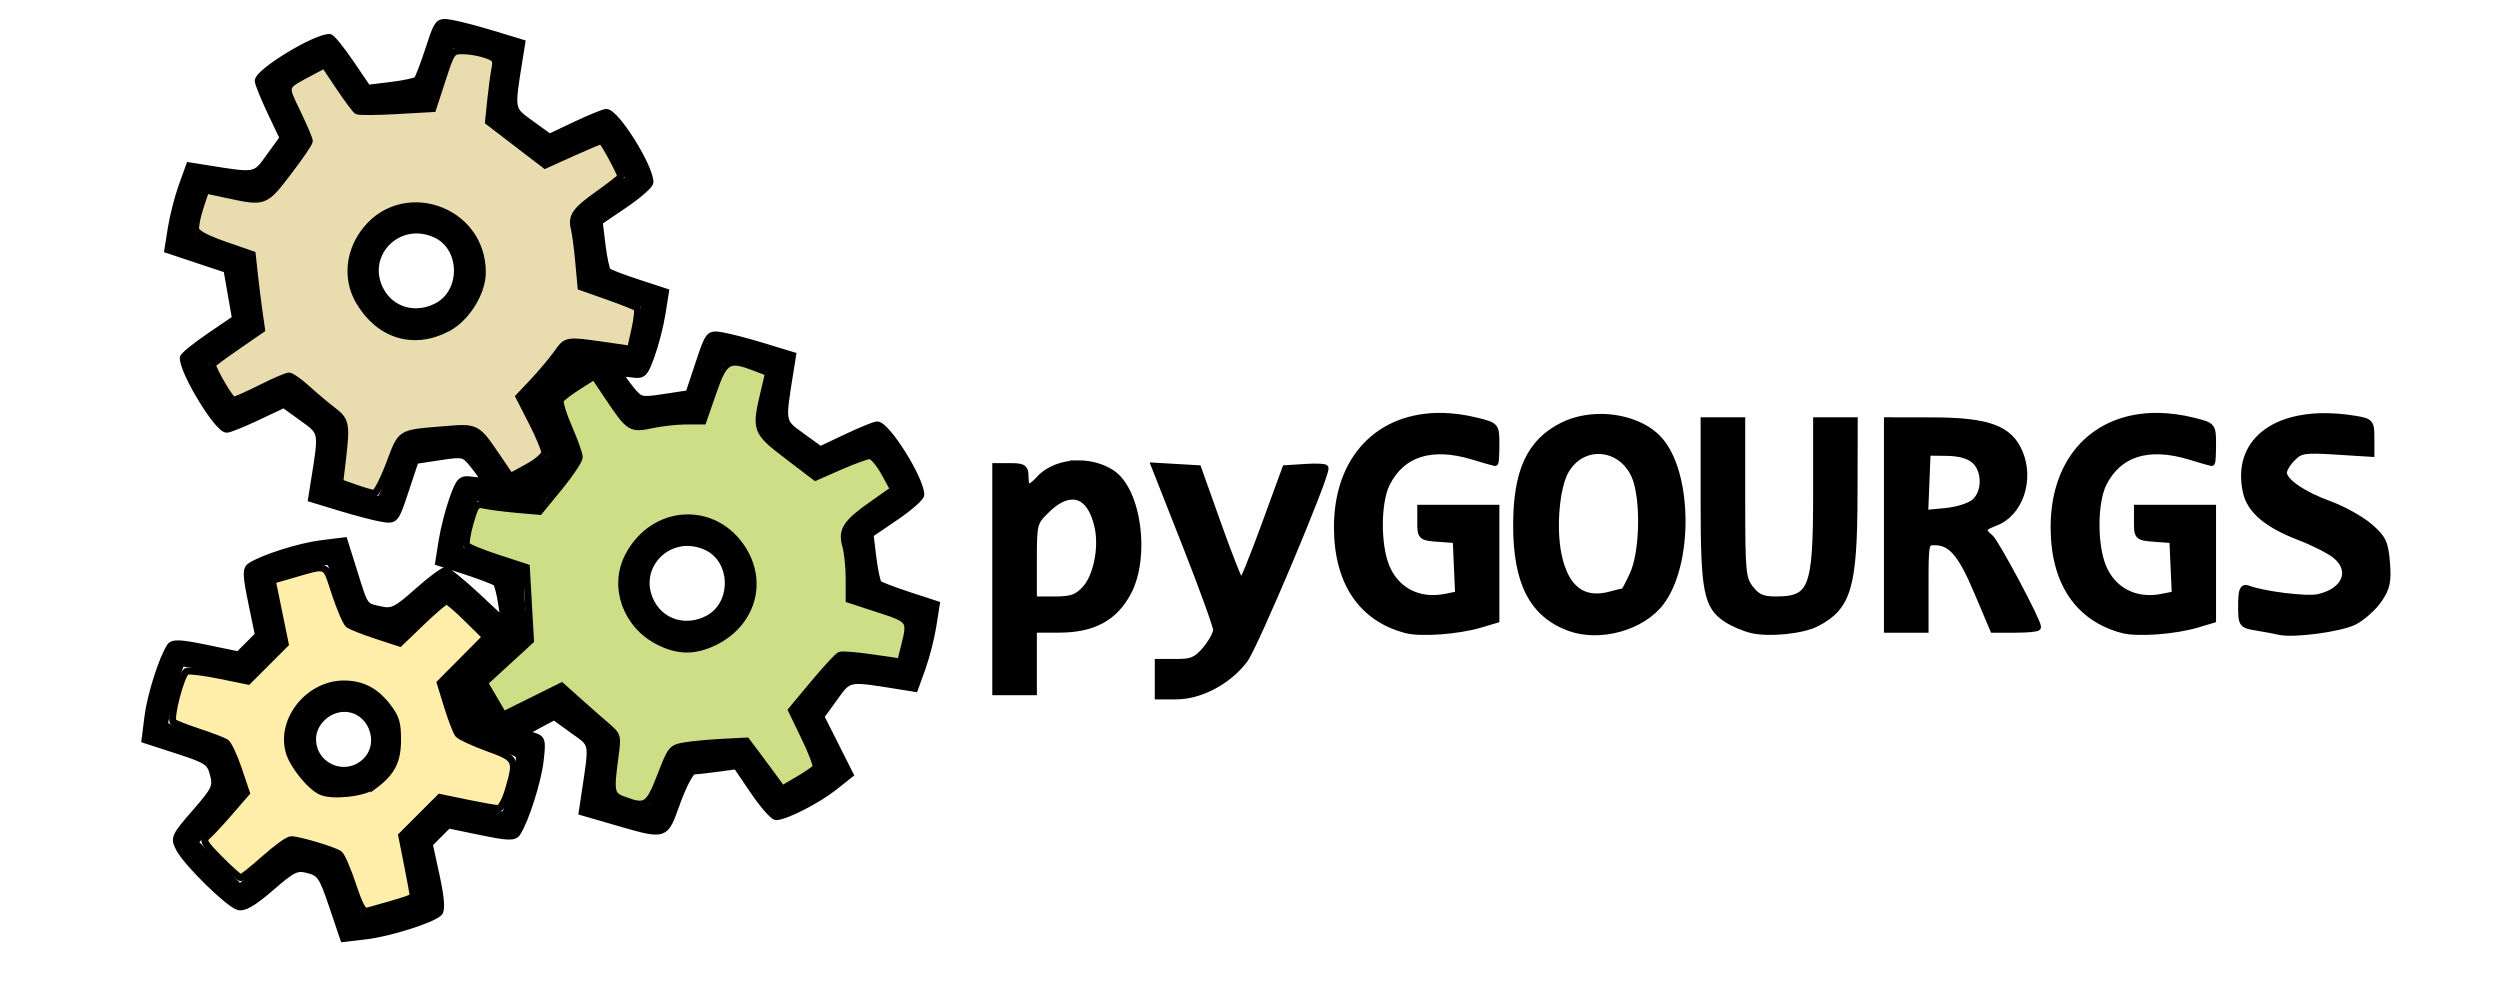
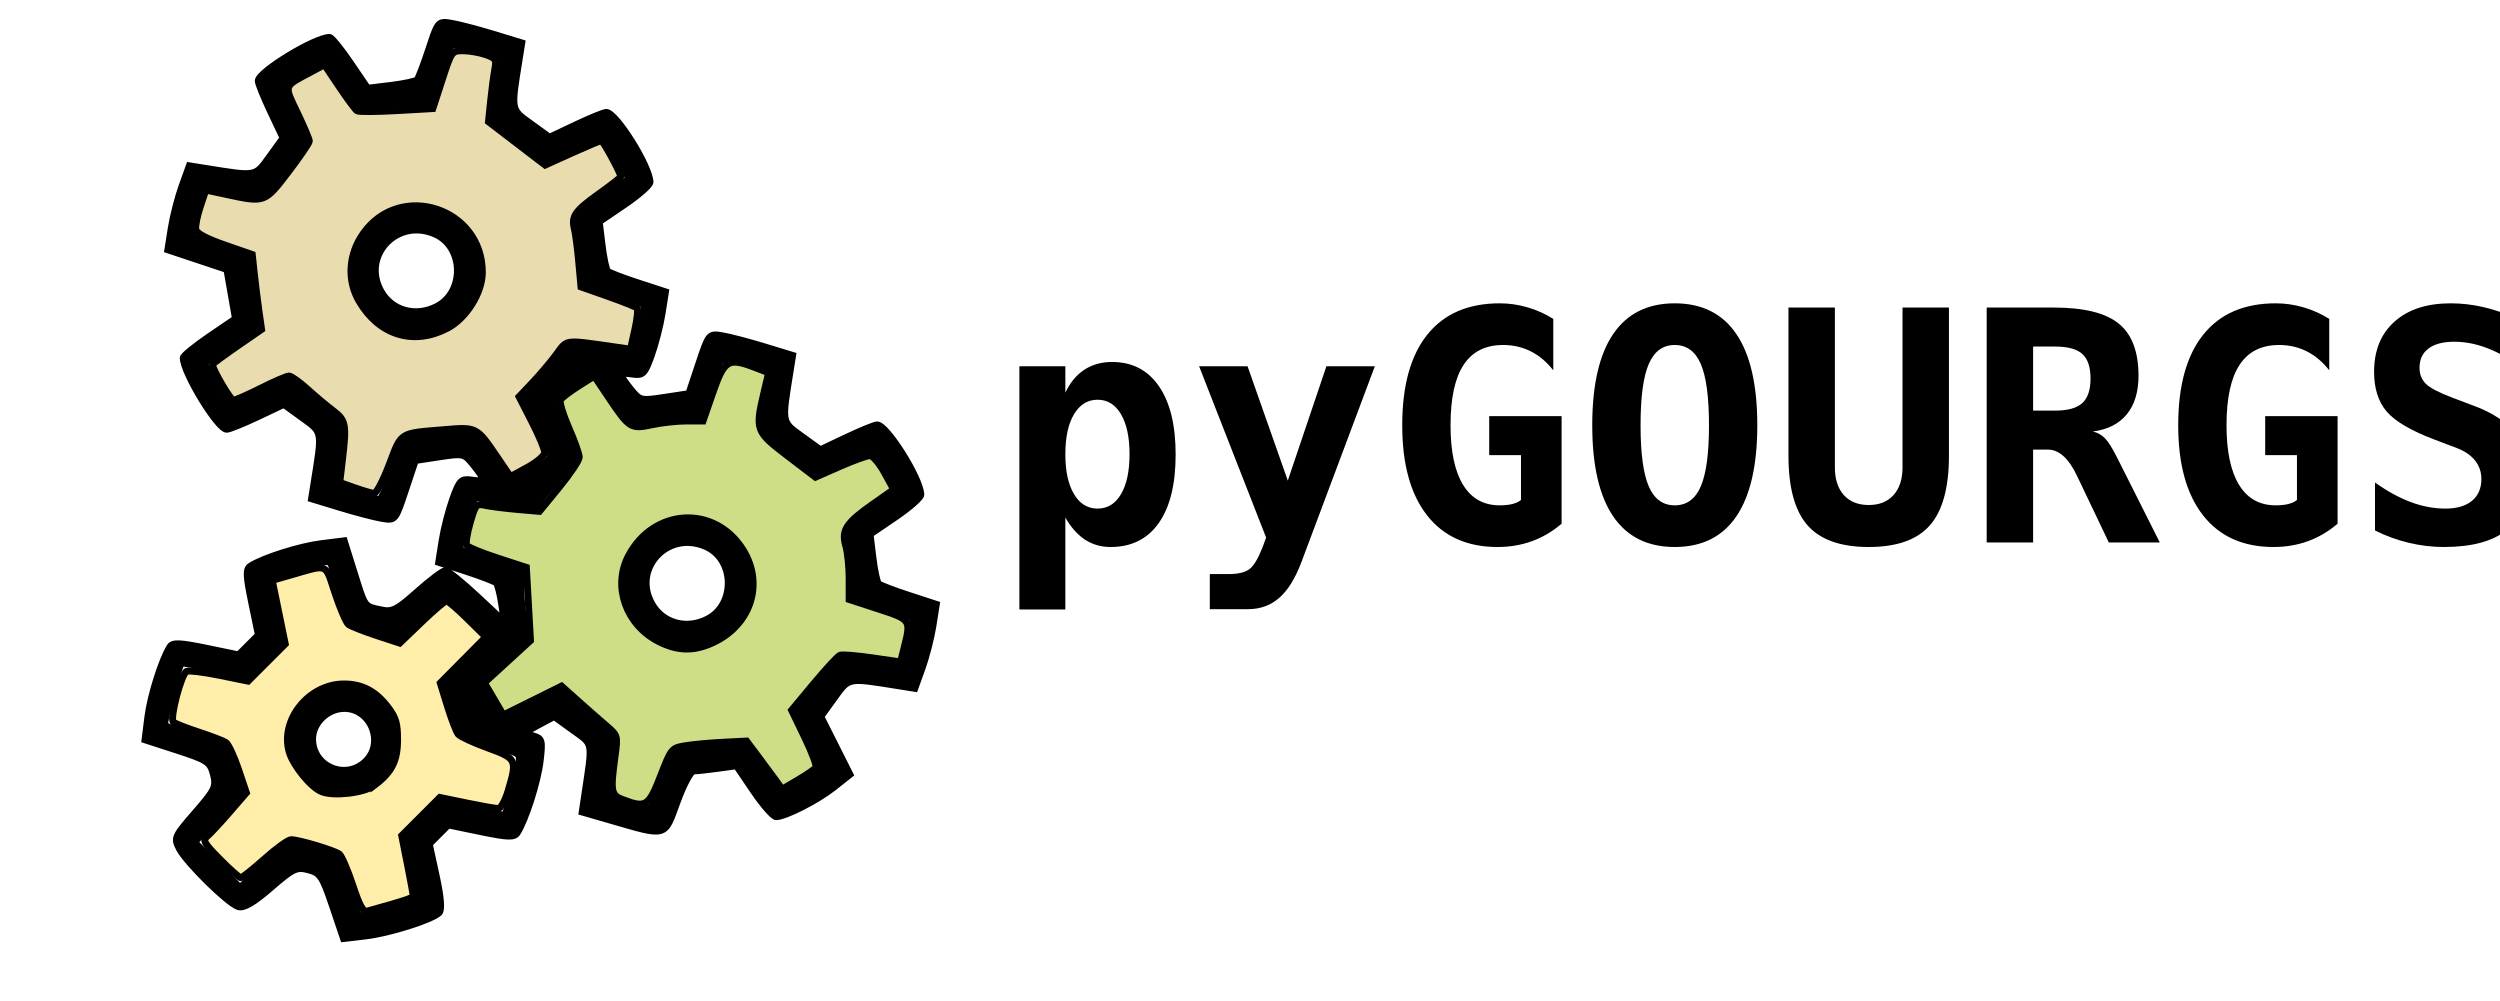
<svg xmlns="http://www.w3.org/2000/svg" version="1.1" id="svg3713" width="600" height="240" viewBox="0 0 600 240">
  <defs id="defs3717" />
-   <path id="path3723" style="fill:#000000;stroke:#000000;stroke-width:1.7;stroke-miterlimit:4;stroke-dasharray:none;stroke-opacity:1" d="m 106.455,5.416 c -1.446,0.106 -1.88,1.384 -3.51,6.373 -1.206,3.691 -2.474,7.009 -2.818,7.375 -0.344,0.366 -3.166,0.976 -6.27,1.354 l -5.645,0.686 -4.145,-6.102 C 81.789,11.746 79.546,9 79.084,9 75.595,9 61.998,17.293 62,19.42 c 4.34e-4,0.594 1.344,3.92 2.986,7.391 l 2.986,6.311 -3.236,4.475 c -3.531,4.882 -3.133,4.806 -15.256,2.865 l -4.02,-0.643 -1.76,4.891 c -0.967,2.69 -2.127,7.218 -2.576,10.061 l -0.816,5.166 7.08,2.361 7.08,2.359 1.037,5.922 L 56.541,76.5 50.271,80.771 C 46.823,83.121 44,85.427 44,85.898 44,89.401 52.287,103.002 54.42,103 c 0.594,-4.3e-4 3.92,-1.344 7.391,-2.986 l 6.311,-2.986 4.475,3.236 c 4.886,3.534 4.808,3.123 2.854,15.328 l -0.654,4.092 6.854,2.09 c 3.769,1.15 8.282,2.328 10.031,2.619 3.165,0.527 3.191,0.497 5.58,-6.682 l 2.4,-7.211 5.852,-0.891 c 5.713,-0.869 5.908,-0.822 8.166,2 2.968,3.709 2.915,4.131 -0.451,3.637 -2.53,-0.371 -2.928,0.022 -4.529,4.475 -0.965,2.685 -2.123,7.206 -2.572,10.049 l -0.816,5.17 6.596,2.154 c 3.628,1.185 6.877,2.435 7.219,2.779 0.342,0.344 0.92,2.607 1.285,5.025 l 0.662,4.396 -6.572,-6.146 C 110.883,139.767 107.452,137 106.873,137 c -0.579,0 -3.592,2.264 -6.695,5.029 -4.916,4.382 -6.03,4.944 -8.66,4.381 -4.186,-0.896 -3.867,-0.459 -6.525,-8.938 l -2.4,-7.652 -5.529,0.691 c -5.172,0.646 -13.849,3.398 -16.912,5.363 -1.126,0.722 -1.082,2.167 0.27,8.703 l 1.621,7.836 -2.393,2.393 -2.393,2.393 -7.811,-1.615 c -6.24,-1.29 -7.973,-1.361 -8.623,-0.35 -1.912,2.972 -4.67,11.71 -5.307,16.803 l -0.688,5.5 7.783,2.525 c 7.147,2.319 7.854,2.792 8.625,5.768 0.772,2.98 0.421,3.722 -4.359,9.219 -5.002,5.751 -5.147,6.079 -3.789,8.65 1.798,3.404 11.639,13.079 14.098,13.859 1.317,0.418 3.61,-0.916 7.779,-4.527 5.363,-4.646 6.201,-5.046 9.053,-4.307 2.844,0.737 3.395,1.56 5.793,8.656 l 2.648,7.84 5.346,-0.627 c 5.67,-0.666 15.913,-3.913 17.566,-5.566 0.651,-0.651 0.416,-3.63 -0.691,-8.734 l -1.682,-7.746 2.295,-2.293 2.293,-2.295 7.836,1.621 c 6.536,1.352 7.981,1.395 8.703,0.27 1.986,-3.095 4.904,-12.255 5.488,-17.223 0.587,-4.999 0.48,-5.373 -1.742,-6.01 -2.279,-0.652 -2.227,-0.754 1.385,-2.674 l 3.756,-1.998 4.529,3.277 c 4.99,3.611 4.786,2.437 2.764,15.961 l -0.551,3.684 6.873,1.988 c 13.526,3.91 12.746,4.125 15.857,-4.404 1.495,-4.098 3.284,-7.451 3.977,-7.451 0.692,0 3.295,-0.278 5.781,-0.619 l 4.521,-0.621 4.154,6.121 c 2.286,3.366 4.702,6.11 5.369,6.098 2.237,-0.041 9.879,-3.943 13.793,-7.043 l 3.877,-3.07 -3.498,-6.947 -3.5,-6.949 3.271,-4.52 c 3.57,-4.934 3.154,-4.853 15.289,-2.91 l 4.02,0.643 1.76,-4.891 c 0.967,-2.69 2.127,-7.218 2.576,-10.061 l 0.816,-5.17 -6.596,-2.154 c -3.628,-1.185 -6.894,-2.435 -7.26,-2.779 -0.366,-0.344 -0.976,-3.166 -1.354,-6.27 l -0.686,-5.645 6.102,-4.145 c 3.356,-2.279 6.092,-4.688 6.08,-5.355 C 220.91,114.924 212.806,101.998 210.5,102 c -0.55,4.2e-4 -3.84,1.344 -7.311,2.986 l -6.311,2.986 -4.475,-3.236 c -4.886,-3.534 -4.808,-3.123 -2.854,-15.328 l 0.654,-4.092 -6.854,-2.09 c -3.769,-1.15 -8.282,-2.328 -10.031,-2.619 -3.165,-0.527 -3.191,-0.497 -5.58,6.682 L 165.34,94.5 l -5.852,0.891 c -5.713,0.869 -5.908,0.822 -8.166,-2 -2.968,-3.709 -2.915,-4.131 0.451,-3.637 2.53,0.371 2.928,-0.022 4.529,-4.475 0.965,-2.685 2.123,-7.206 2.572,-10.049 l 0.816,-5.17 -6.596,-2.154 c -3.628,-1.185 -6.894,-2.435 -7.26,-2.779 -0.366,-0.344 -0.976,-3.166 -1.354,-6.27 l -0.686,-5.645 6.102,-4.145 c 3.356,-2.279 6.092,-4.688 6.08,-5.355 C 155.91,39.924 147.806,26.998 145.5,27 c -0.55,4.18e-4 -3.84,1.344 -7.311,2.986 l -6.311,2.986 -4.475,-3.236 c -4.886,-3.534 -4.808,-3.123 -2.854,-15.328 l 0.654,-4.092 -6.854,-2.09 c -3.769,-1.15 -8.283,-2.328 -10.033,-2.619 -0.788,-0.131 -1.381,-0.227 -1.863,-0.191 z m 3.232,5.25 c 0.274,-0.005 0.579,0.01 0.922,0.033 5.403,0.371 10.272,2.487 9.791,4.196 -0.245,0.872 -0.797,4.293 -1.449,7.579 -1.065,5.362 -1.009,6.08 0.541,7 0.95,0.564 3.931,2.755 6.625,4.867 l 4.896,3.84 6.719,-3.143 c 7.554,-3.535 7.307,-3.625 11.342,4.164 l 1.918,3.701 -6.451,4.604 c -5.966,4.257 -6.379,4.792 -5.496,7.113 0.525,1.38 0.955,4.919 0.955,7.863 v 5.354 l 6.75,2.205 c 3.712,1.213 7.132,2.554 7.6,2.98 0.468,0.427 0.101,3.354 -0.814,6.504 l -1.664,5.727 -4.186,-0.611 c -2.302,-0.336 -5.785,-0.887 -7.738,-1.225 -3.285,-0.568 -3.742,-0.327 -6.098,3.232 -1.401,2.117 -3.699,4.957 -5.105,6.311 l -2.557,2.461 3.467,6.885 c 3.9,7.745 3.969,7.542 -3.889,11.729 l -3.736,1.99 -4.264,-6.498 C 114.779,104.976 113.051,103.208 112,103.625 c -0.825,0.328 -4.512,0.831 -8.195,1.117 l -6.697,0.52 -2.688,7.369 c -1.478,4.053 -2.966,7.338 -3.305,7.301 -1.858,-0.204 -10.237,-2.72 -10.744,-3.227 -0.328,-0.328 -0.094,-3.47 0.518,-6.982 1.495,-8.583 1.603,-8.133 -2.639,-10.939 -2.062,-1.365 -4.857,-3.633 -6.211,-5.039 L 69.578,91.188 62.604,94.699 c -7.841,3.949 -7.564,4.042 -11.668,-3.881 l -1.906,-3.682 5.736,-4.068 c 3.154,-2.238 6.073,-4.181 6.486,-4.318 0.413,-0.138 0.301,-1.823 -0.25,-3.744 C 60.451,73.085 60,69.409 60,66.838 v -4.676 l -6.75,-2.205 c -3.712,-1.213 -6.619,-2.728 -7.078,-3.147 -0.459,-0.418 -0.565,-3.342 0.383,-6.719 1.327,-4.729 2.093,-6.034 3.334,-5.684 0.886,0.25 4.3,0.988 7.586,1.641 5.362,1.065 6.08,1.009 7,-0.541 0.564,-0.95 2.755,-3.931 4.867,-6.625 l 3.84,-4.896 -3.143,-6.719 c -2.986,-6.381 -2.788,-6.675 -1.076,-7.96 2.397,-1.8 9.164,-5.532 9.478,-5.128 0.137,0.176 2.126,3.119 4.42,6.539 3.888,5.797 4.345,6.153 6.721,5.25 C 90.984,25.436 94.539,25 97.482,25 h 5.352 l 2.441,-7.25 c 2.027,-6.016 2.491,-7.046 4.412,-7.084 z M 99.4,50.299 c -1.246,0.032 -2.505,0.24 -3.748,0.65 -6.948,2.293 -11.499,9.717 -10.201,16.637 0.828,4.415 5.838,10.146 9.9,11.322 4.247,1.23 4.603,1.233 8.816,0.062 4.509,-1.252 9.509,-6.737 10.381,-11.385 1.696,-9.043 -6.427,-17.511 -15.148,-17.287 z m 0.939,4.881 c 1.356,0.048 2.768,0.369 4.188,1.016 6.874,3.132 7.077,13.889 0.328,17.379 -5.075,2.624 -10.838,1.048 -13.461,-3.684 -4.033,-7.277 1.624,-14.97 8.945,-14.711 z m 74.516,30.889 c 0.274,-0.005 0.411,-0.393 0.753,-0.369 5.403,0.371 10.456,2.505 9.975,4.215 -0.245,0.872 -0.98,4.275 -1.633,7.561 -1.065,5.362 -1.009,6.08 0.541,7 0.95,0.564 3.931,2.755 6.625,4.867 l 4.896,3.84 6.719,-3.143 c 7.269,-3.37 7.28,-3.359 11.342,4.164 l 1.918,3.701 -6.451,4.604 c -5.966,4.257 -6.379,4.792 -5.496,7.113 0.525,1.38 0.955,4.919 0.955,7.863 v 5.354 l 6.75,2.205 c 3.712,1.213 6.655,2.921 7.122,3.347 0.468,0.427 0.578,2.987 -0.337,6.137 l -1.664,5.727 -4.186,-0.611 c -2.302,-0.336 -5.785,-0.887 -7.738,-1.225 -3.285,-0.568 -3.742,-0.327 -6.098,3.232 -1.401,2.117 -3.699,4.957 -5.105,6.311 l -2.557,2.461 3.467,6.885 c 3.9,7.745 3.969,7.542 -3.889,11.729 l -3.736,1.99 -4.264,-6.498 C 179.779,179.976 178.051,178.208 177,178.625 c -0.825,0.328 -4.512,0.831 -8.195,1.117 l -6.697,0.52 -2.688,7.369 c -1.478,4.053 -3.259,6.42 -3.598,6.383 -1.858,-0.204 -9.136,-2.206 -9.643,-2.713 -0.328,-0.328 -0.902,-3.066 -0.29,-6.579 1.495,-8.583 1.603,-8.133 -2.639,-10.939 -2.062,-1.365 -4.857,-3.633 -6.211,-5.039 l -2.461,-2.557 -6.764,3.406 c -3.72,1.873 -6.982,3.406 -7.248,3.406 -0.266,0 -1.705,-2.085 -3.199,-4.635 l -2.715,-4.635 4.926,-4.699 c 2.709,-2.584 5.488,-4.886 6.176,-5.115 0.943,-0.314 1.003,-1.277 0.248,-3.91 C 125.451,148.085 125,144.409 125,141.838 v -4.676 l -6.75,-2.205 c -3.712,-1.213 -7.125,-2.547 -7.584,-2.965 -1.33,-1.212 2.393,-13.183 3.918,-12.598 0.71,0.273 4.13,1.01 7.598,1.639 5.766,1.046 6.39,0.985 7.311,-0.695 0.554,-1.011 2.695,-3.506 4.758,-5.547 2.062,-2.04 3.75,-4.29 3.75,-5 -4.3e-4,-0.71 -1.312,-4.061 -2.914,-7.447 l -2.38,-6.122 1.63,-2.011 c 2.248,-2.053 8.661,-5.601 9.102,-5.035 0.139,0.178 2.13,3.122 4.424,6.543 3.888,5.797 4.345,6.153 6.721,5.25 C 155.984,100.436 159.539,100 162.482,100 h 5.352 l 2.441,-7.25 c 2.027,-6.016 2.66,-6.644 4.581,-6.682 z M 345.881,99.945 C 331.079,99.799 321,110.011 321,126.523 c 0,13.151 5.801,21.798 16.5,24.596 3.545,0.927 12.466,0.266 17.75,-1.314 l 3.75,-1.121 V 135.342 122 h -9 -9 v 3.443 c 0,3.335 0.133,3.452 4.25,3.75 l 4.25,0.307 0.293,6.617 0.293,6.615 -3.141,0.629 c -6.486,1.297 -12.01,-1.565 -14.361,-7.441 -2.14,-5.35 -2.054,-15.477 0.168,-19.9 3.679,-7.322 10.837,-9.566 20.84,-6.531 2.7,0.819 5.021,1.494 5.158,1.5 0.138,0.006 0.25,-1.959 0.25,-4.369 0,-4.35 -0.033,-4.389 -4.443,-5.5 -3.031,-0.763 -5.935,-1.147 -8.676,-1.174 z m 172,0 C 503.079,99.799 493,110.011 493,126.523 c 0,13.151 5.801,21.798 16.5,24.596 3.545,0.927 12.466,0.266 17.75,-1.314 l 3.75,-1.121 V 135.342 122 h -9 -9 v 3.443 c 0,3.335 0.133,3.452 4.25,3.75 l 4.25,0.307 0.293,6.617 0.293,6.615 -3.141,0.629 c -6.486,1.297 -12.01,-1.565 -14.361,-7.441 -2.14,-5.35 -2.054,-15.477 0.168,-19.9 3.679,-7.322 10.837,-9.566 20.84,-6.531 2.7,0.819 5.021,1.494 5.158,1.5 0.138,0.006 0.25,-1.959 0.25,-4.369 0,-4.35 -0.033,-4.389 -4.443,-5.5 -3.031,-0.763 -5.935,-1.147 -8.676,-1.174 z m 39.582,0.066 c -13.06,0.165 -20.674,7.16 -18.336,17.988 0.952,4.411 4.978,7.826 12.742,10.809 3.304,1.269 7.162,3.214 8.57,4.322 4.673,3.675 2.597,8.896 -4.102,10.318 -2.837,0.603 -13.203,-0.693 -16.9,-2.111 -1.121,-0.43 -1.438,0.454 -1.438,4.01 0,4.496 0.054,4.571 3.75,5.174 2.062,0.337 4.425,0.781 5.25,0.986 3.28,0.817 14.701,-0.699 18,-2.389 1.925,-0.986 4.553,-3.33 5.84,-5.207 1.94,-2.831 2.264,-4.341 1.9,-8.861 -0.384,-4.782 -0.888,-5.839 -4.109,-8.623 -2.019,-1.745 -6.307,-4.134 -9.527,-5.309 C 552.551,118.73 548,115.577 548,113.428 c 0,-0.785 0.96,-2.388 2.133,-3.561 1.935,-1.935 2.907,-2.085 10.5,-1.611 L 569,108.779 v -3.76 c 0,-3.566 -0.192,-3.789 -3.75,-4.377 -2.763,-0.457 -5.369,-0.661 -7.787,-0.631 z m -173.166,0.182 c -3.256,-0.02 -6.526,0.642 -9.326,2.057 -7.747,3.914 -10.955,10.882 -10.965,23.818 -0.01,13.739 3.873,21.278 12.631,24.52 7.266,2.689 17.358,-0.093 21.891,-6.035 7.006,-9.185 6.829,-30.861 -0.316,-38.908 -3.102,-3.493 -8.487,-5.418 -13.914,-5.451 z M 409,101 v 19.531 c 0,21.316 0.698,24.914 5.441,28.021 1.435,0.94 4.06,2.076 5.834,2.523 4.069,1.027 12.235,0.228 15.633,-1.529 7.586,-3.923 8.994,-8.712 9.049,-30.797 L 445,101 h -4.5 -4.5 v 17.352 C 436,141.427 435.011,144 426.139,144 c -3.123,0 -4.446,-0.574 -6.066,-2.635 C 418.142,138.911 418,137.436 418,119.865 V 101 h -4.5 z m 44,0 v 25 25 h 4.5 4.5 v -10.5 c 0,-10.26 0.052,-10.5 2.277,-10.5 4.036,0 6.425,2.771 10.324,11.98 L 478.42,151 h 5.291 c 2.909,0 5.289,-0.233 5.289,-0.518 0,-1.435 -10.038,-20.27 -11.41,-21.408 -2.227,-1.848 -2.006,-2.479 1.305,-3.729 5.734,-2.164 8.475,-10.131 5.74,-16.676 -2.407,-5.76 -7.488,-7.621 -20.885,-7.648 z m -69.186,7.104 c 3.917,0.083 7.784,2.785 9.146,7.691 1.709,6.152 1.24,17.167 -0.934,21.955 -1.061,2.337 -2.066,4.25 -2.234,4.25 -0.168,0 -1.652,0.365 -3.299,0.811 -6.61,1.789 -10.868,-1.475 -12.561,-9.627 -1.361,-6.555 -0.481,-16.448 1.807,-20.32 1.951,-3.303 5.028,-4.824 8.074,-4.76 z M 462.5,108.5 l 4.711,0.061 c 3.109,0.04 5.405,0.687 6.75,1.904 2.665,2.412 2.691,7.634 0.049,10.025 -1.132,1.024 -4.17,2.011 -7.047,2.287 l -5.057,0.486 0.297,-7.383 z m -203.736,2.836 c -3.607,0.022 -7.115,1.29 -9.297,3.701 C 247.08,117.675 246,117.508 246,114.5 c 0,-2.19 -0.433,-2.5 -3.5,-2.5 H 239 v 27 27 h 4.5 4.5 v -7.5 -7.5 l 6.25,-0.016 c 8.1,-0.021 13.204,-2.785 16.426,-8.893 4.523,-8.573 2.359,-24.403 -3.895,-28.5 -2.347,-1.538 -5.212,-2.273 -8.018,-2.256 z m 18.42,0.566 7.408,18.799 c 4.074,10.339 7.408,19.55 7.408,20.471 0,0.921 -1.166,3.06 -2.59,4.752 -2.17,2.579 -3.302,3.076 -7,3.076 H 278 v 4 4 h 4.289 c 5.789,0 12.472,-3.559 16.355,-8.709 C 301.089,155.049 318,114.946 318,112.391 c 0,-0.275 -2.126,-0.363 -4.727,-0.195 l -4.729,0.305 -5.021,13.746 c -2.762,7.561 -5.293,13.748 -5.623,13.75 -0.33,0.002 -2.805,-6.184 -5.5,-13.746 L 287.5,112.5 l -5.158,-0.299 z m -19.928,7.146 c 2.99,-0.081 5.318,2.572 6.348,7.721 0.997,4.987 -0.439,11.76 -3.104,14.635 -1.977,2.133 -3.304,2.596 -7.453,2.596 H 248 v -9.305 c 0,-9.211 0.032,-9.336 3.297,-12.5 2.133,-2.067 4.165,-3.098 5.959,-3.146 z m -92.855,6.25 c -1.246,0.032 -2.505,0.24 -3.748,0.65 -6.948,2.293 -11.499,9.717 -10.201,16.637 0.828,4.415 5.838,10.146 9.9,11.322 4.247,1.23 4.603,1.233 8.816,0.062 4.509,-1.252 9.509,-6.737 10.381,-11.385 1.696,-9.043 -6.427,-17.511 -15.148,-17.287 z m 0.939,4.881 c 1.356,0.048 2.768,0.369 4.188,1.016 6.874,3.132 7.077,13.889 0.328,17.379 -5.075,2.624 -10.836,1.048 -13.459,-3.684 -4.033,-7.277 1.622,-14.97 8.943,-14.711 z m -86.992,4.598 c 0.676,0.013 1.022,0.189 1.125,0.521 C 83.527,148.406 84.246,150 86.113,150 c 1.073,0 3.597,0.687 5.607,1.527 l 3.654,1.527 4.562,-4.334 c 7.763,-7.375 7.053,-7.305 13.02,-1.264 l 5.326,5.395 -5.596,5.865 -5.596,5.867 1.41,3.957 c 0.775,2.177 1.431,4.709 1.455,5.627 0.031,1.162 2.092,2.339 6.793,3.875 3.712,1.213 7.148,2.569 7.635,3.016 0.856,0.785 -0.315,6.996 -2.305,12.23 l -0.932,2.449 -7.654,-1.523 -7.656,-1.523 -4.051,4.051 -4.053,4.053 1.365,6.852 c 0.75,3.769 1.371,7.288 1.381,7.818 0.01,0.53 -2.455,1.741 -5.48,2.689 -3.025,0.948 -6.301,1.752 -7.281,1.785 -1.936,0.066 -2.098,-0.23 -4.715,-8.689 -1.643,-5.311 -2.028,-5.769 -5.445,-6.479 -2.023,-0.42 -4.567,-1.241 -5.652,-1.822 -1.681,-0.9 -2.889,-0.229 -8.146,4.529 l -6.172,5.586 -5.465,-5.463 -5.465,-5.465 5.619,-6.07 5.619,-6.068 -1.447,-3.467 C 55.653,184.625 55,182.186 55,181.113 c 0,-1.565 -1.493,-2.395 -7.537,-4.189 -4.146,-1.231 -7.726,-2.54 -7.955,-2.91 -0.373,-0.604 3.261,-14.03 4.02,-14.85 0.171,-0.185 3.729,0.424 7.906,1.354 l 7.594,1.689 4.064,-4.062 4.062,-4.064 -1.689,-7.594 c -0.929,-4.177 -1.52,-7.765 -1.312,-7.973 0.207,-0.207 3.655,-1.284 7.662,-2.395 3.362,-0.932 5.406,-1.364 6.533,-1.342 z M 82.803,165 c -6.483,0 -12.795,6.167 -12.795,12.5 0,4.149 3.399,9.328 7.262,11.064 9.852,4.428 20.417,-5.221 16.625,-15.184 C 92.19,168.902 87.026,165 82.803,165 Z m -0.162,5 c 6.472,0 9.77,8.387 5.045,12.826 C 82.847,187.372 75,183.99 75,177.359 75,173.495 78.629,170 82.641,170 Z" />
+   <path id="path3723" style="fill:#000000;stroke:#000000;stroke-width:1.7;stroke-miterlimit:4;stroke-dasharray:none;stroke-opacity:1" d="m 106.455,5.416 c -1.446,0.106 -1.88,1.384 -3.51,6.373 -1.206,3.691 -2.474,7.009 -2.818,7.375 -0.344,0.366 -3.166,0.976 -6.27,1.354 l -5.645,0.686 -4.145,-6.102 C 81.789,11.746 79.546,9 79.084,9 75.595,9 61.998,17.293 62,19.42 c 4.34e-4,0.594 1.344,3.92 2.986,7.391 l 2.986,6.311 -3.236,4.475 c -3.531,4.882 -3.133,4.806 -15.256,2.865 l -4.02,-0.643 -1.76,4.891 c -0.967,2.69 -2.127,7.218 -2.576,10.061 l -0.816,5.166 7.08,2.361 7.08,2.359 1.037,5.922 L 56.541,76.5 50.271,80.771 C 46.823,83.121 44,85.427 44,85.898 44,89.401 52.287,103.002 54.42,103 c 0.594,-4.3e-4 3.92,-1.344 7.391,-2.986 l 6.311,-2.986 4.475,3.236 c 4.886,3.534 4.808,3.123 2.854,15.328 l -0.654,4.092 6.854,2.09 c 3.769,1.15 8.282,2.328 10.031,2.619 3.165,0.527 3.191,0.497 5.58,-6.682 l 2.4,-7.211 5.852,-0.891 c 5.713,-0.869 5.908,-0.822 8.166,2 2.968,3.709 2.915,4.131 -0.451,3.637 -2.53,-0.371 -2.928,0.022 -4.529,4.475 -0.965,2.685 -2.123,7.206 -2.572,10.049 l -0.816,5.17 6.596,2.154 c 3.628,1.185 6.877,2.435 7.219,2.779 0.342,0.344 0.92,2.607 1.285,5.025 l 0.662,4.396 -6.572,-6.146 C 110.883,139.767 107.452,137 106.873,137 c -0.579,0 -3.592,2.264 -6.695,5.029 -4.916,4.382 -6.03,4.944 -8.66,4.381 -4.186,-0.896 -3.867,-0.459 -6.525,-8.938 l -2.4,-7.652 -5.529,0.691 c -5.172,0.646 -13.849,3.398 -16.912,5.363 -1.126,0.722 -1.082,2.167 0.27,8.703 l 1.621,7.836 -2.393,2.393 -2.393,2.393 -7.811,-1.615 c -6.24,-1.29 -7.973,-1.361 -8.623,-0.35 -1.912,2.972 -4.67,11.71 -5.307,16.803 l -0.688,5.5 7.783,2.525 c 7.147,2.319 7.854,2.792 8.625,5.768 0.772,2.98 0.421,3.722 -4.359,9.219 -5.002,5.751 -5.147,6.079 -3.789,8.65 1.798,3.404 11.639,13.079 14.098,13.859 1.317,0.418 3.61,-0.916 7.779,-4.527 5.363,-4.646 6.201,-5.046 9.053,-4.307 2.844,0.737 3.395,1.56 5.793,8.656 l 2.648,7.84 5.346,-0.627 c 5.67,-0.666 15.913,-3.913 17.566,-5.566 0.651,-0.651 0.416,-3.63 -0.691,-8.734 l -1.682,-7.746 2.295,-2.293 2.293,-2.295 7.836,1.621 c 6.536,1.352 7.981,1.395 8.703,0.27 1.986,-3.095 4.904,-12.255 5.488,-17.223 0.587,-4.999 0.48,-5.373 -1.742,-6.01 -2.279,-0.652 -2.227,-0.754 1.385,-2.674 l 3.756,-1.998 4.529,3.277 c 4.99,3.611 4.786,2.437 2.764,15.961 l -0.551,3.684 6.873,1.988 c 13.526,3.91 12.746,4.125 15.857,-4.404 1.495,-4.098 3.284,-7.451 3.977,-7.451 0.692,0 3.295,-0.278 5.781,-0.619 l 4.521,-0.621 4.154,6.121 c 2.286,3.366 4.702,6.11 5.369,6.098 2.237,-0.041 9.879,-3.943 13.793,-7.043 l 3.877,-3.07 -3.498,-6.947 -3.5,-6.949 3.271,-4.52 c 3.57,-4.934 3.154,-4.853 15.289,-2.91 l 4.02,0.643 1.76,-4.891 c 0.967,-2.69 2.127,-7.218 2.576,-10.061 l 0.816,-5.17 -6.596,-2.154 c -3.628,-1.185 -6.894,-2.435 -7.26,-2.779 -0.366,-0.344 -0.976,-3.166 -1.354,-6.27 l -0.686,-5.645 6.102,-4.145 c 3.356,-2.279 6.092,-4.688 6.08,-5.355 C 220.91,114.924 212.806,101.998 210.5,102 c -0.55,4.2e-4 -3.84,1.344 -7.311,2.986 l -6.311,2.986 -4.475,-3.236 c -4.886,-3.534 -4.808,-3.123 -2.854,-15.328 l 0.654,-4.092 -6.854,-2.09 c -3.769,-1.15 -8.282,-2.328 -10.031,-2.619 -3.165,-0.527 -3.191,-0.497 -5.58,6.682 L 165.34,94.5 l -5.852,0.891 c -5.713,0.869 -5.908,0.822 -8.166,-2 -2.968,-3.709 -2.915,-4.131 0.451,-3.637 2.53,0.371 2.928,-0.022 4.529,-4.475 0.965,-2.685 2.123,-7.206 2.572,-10.049 l 0.816,-5.17 -6.596,-2.154 c -3.628,-1.185 -6.894,-2.435 -7.26,-2.779 -0.366,-0.344 -0.976,-3.166 -1.354,-6.27 l -0.686,-5.645 6.102,-4.145 c 3.356,-2.279 6.092,-4.688 6.08,-5.355 C 155.91,39.924 147.806,26.998 145.5,27 c -0.55,4.18e-4 -3.84,1.344 -7.311,2.986 l -6.311,2.986 -4.475,-3.236 c -4.886,-3.534 -4.808,-3.123 -2.854,-15.328 l 0.654,-4.092 -6.854,-2.09 c -3.769,-1.15 -8.283,-2.328 -10.033,-2.619 -0.788,-0.131 -1.381,-0.227 -1.863,-0.191 z m 3.232,5.25 c 0.274,-0.005 0.579,0.01 0.922,0.033 5.403,0.371 10.272,2.487 9.791,4.196 -0.245,0.872 -0.797,4.293 -1.449,7.579 -1.065,5.362 -1.009,6.08 0.541,7 0.95,0.564 3.931,2.755 6.625,4.867 l 4.896,3.84 6.719,-3.143 c 7.554,-3.535 7.307,-3.625 11.342,4.164 l 1.918,3.701 -6.451,4.604 c -5.966,4.257 -6.379,4.792 -5.496,7.113 0.525,1.38 0.955,4.919 0.955,7.863 v 5.354 l 6.75,2.205 c 3.712,1.213 7.132,2.554 7.6,2.98 0.468,0.427 0.101,3.354 -0.814,6.504 l -1.664,5.727 -4.186,-0.611 c -2.302,-0.336 -5.785,-0.887 -7.738,-1.225 -3.285,-0.568 -3.742,-0.327 -6.098,3.232 -1.401,2.117 -3.699,4.957 -5.105,6.311 l -2.557,2.461 3.467,6.885 c 3.9,7.745 3.969,7.542 -3.889,11.729 l -3.736,1.99 -4.264,-6.498 C 114.779,104.976 113.051,103.208 112,103.625 c -0.825,0.328 -4.512,0.831 -8.195,1.117 l -6.697,0.52 -2.688,7.369 c -1.478,4.053 -2.966,7.338 -3.305,7.301 -1.858,-0.204 -10.237,-2.72 -10.744,-3.227 -0.328,-0.328 -0.094,-3.47 0.518,-6.982 1.495,-8.583 1.603,-8.133 -2.639,-10.939 -2.062,-1.365 -4.857,-3.633 -6.211,-5.039 L 69.578,91.188 62.604,94.699 c -7.841,3.949 -7.564,4.042 -11.668,-3.881 l -1.906,-3.682 5.736,-4.068 c 3.154,-2.238 6.073,-4.181 6.486,-4.318 0.413,-0.138 0.301,-1.823 -0.25,-3.744 C 60.451,73.085 60,69.409 60,66.838 v -4.676 l -6.75,-2.205 c -3.712,-1.213 -6.619,-2.728 -7.078,-3.147 -0.459,-0.418 -0.565,-3.342 0.383,-6.719 1.327,-4.729 2.093,-6.034 3.334,-5.684 0.886,0.25 4.3,0.988 7.586,1.641 5.362,1.065 6.08,1.009 7,-0.541 0.564,-0.95 2.755,-3.931 4.867,-6.625 l 3.84,-4.896 -3.143,-6.719 c -2.986,-6.381 -2.788,-6.675 -1.076,-7.96 2.397,-1.8 9.164,-5.532 9.478,-5.128 0.137,0.176 2.126,3.119 4.42,6.539 3.888,5.797 4.345,6.153 6.721,5.25 C 90.984,25.436 94.539,25 97.482,25 h 5.352 l 2.441,-7.25 c 2.027,-6.016 2.491,-7.046 4.412,-7.084 z M 99.4,50.299 c -1.246,0.032 -2.505,0.24 -3.748,0.65 -6.948,2.293 -11.499,9.717 -10.201,16.637 0.828,4.415 5.838,10.146 9.9,11.322 4.247,1.23 4.603,1.233 8.816,0.062 4.509,-1.252 9.509,-6.737 10.381,-11.385 1.696,-9.043 -6.427,-17.511 -15.148,-17.287 z m 0.939,4.881 c 1.356,0.048 2.768,0.369 4.188,1.016 6.874,3.132 7.077,13.889 0.328,17.379 -5.075,2.624 -10.838,1.048 -13.461,-3.684 -4.033,-7.277 1.624,-14.97 8.945,-14.711 z m 74.516,30.889 c 0.274,-0.005 0.411,-0.393 0.753,-0.369 5.403,0.371 10.456,2.505 9.975,4.215 -0.245,0.872 -0.98,4.275 -1.633,7.561 -1.065,5.362 -1.009,6.08 0.541,7 0.95,0.564 3.931,2.755 6.625,4.867 l 4.896,3.84 6.719,-3.143 c 7.269,-3.37 7.28,-3.359 11.342,4.164 l 1.918,3.701 -6.451,4.604 c -5.966,4.257 -6.379,4.792 -5.496,7.113 0.525,1.38 0.955,4.919 0.955,7.863 v 5.354 l 6.75,2.205 c 3.712,1.213 6.655,2.921 7.122,3.347 0.468,0.427 0.578,2.987 -0.337,6.137 l -1.664,5.727 -4.186,-0.611 c -2.302,-0.336 -5.785,-0.887 -7.738,-1.225 -3.285,-0.568 -3.742,-0.327 -6.098,3.232 -1.401,2.117 -3.699,4.957 -5.105,6.311 l -2.557,2.461 3.467,6.885 c 3.9,7.745 3.969,7.542 -3.889,11.729 l -3.736,1.99 -4.264,-6.498 C 179.779,179.976 178.051,178.208 177,178.625 c -0.825,0.328 -4.512,0.831 -8.195,1.117 l -6.697,0.52 -2.688,7.369 c -1.478,4.053 -3.259,6.42 -3.598,6.383 -1.858,-0.204 -9.136,-2.206 -9.643,-2.713 -0.328,-0.328 -0.902,-3.066 -0.29,-6.579 1.495,-8.583 1.603,-8.133 -2.639,-10.939 -2.062,-1.365 -4.857,-3.633 -6.211,-5.039 l -2.461,-2.557 -6.764,3.406 c -3.72,1.873 -6.982,3.406 -7.248,3.406 -0.266,0 -1.705,-2.085 -3.199,-4.635 l -2.715,-4.635 4.926,-4.699 c 2.709,-2.584 5.488,-4.886 6.176,-5.115 0.943,-0.314 1.003,-1.277 0.248,-3.91 C 125.451,148.085 125,144.409 125,141.838 v -4.676 l -6.75,-2.205 c -3.712,-1.213 -7.125,-2.547 -7.584,-2.965 -1.33,-1.212 2.393,-13.183 3.918,-12.598 0.71,0.273 4.13,1.01 7.598,1.639 5.766,1.046 6.39,0.985 7.311,-0.695 0.554,-1.011 2.695,-3.506 4.758,-5.547 2.062,-2.04 3.75,-4.29 3.75,-5 -4.3e-4,-0.71 -1.312,-4.061 -2.914,-7.447 l -2.38,-6.122 1.63,-2.011 c 2.248,-2.053 8.661,-5.601 9.102,-5.035 0.139,0.178 2.13,3.122 4.424,6.543 3.888,5.797 4.345,6.153 6.721,5.25 C 155.984,100.436 159.539,100 162.482,100 h 5.352 l 2.441,-7.25 c 2.027,-6.016 2.66,-6.644 4.581,-6.682 z m -10.456,39.231 c -1.246,0.032 -2.505,0.24 -3.748,0.65 -6.948,2.293 -11.499,9.717 -10.201,16.637 0.828,4.415 5.838,10.146 9.9,11.322 4.247,1.23 4.603,1.233 8.816,0.062 4.509,-1.252 9.509,-6.737 10.381,-11.385 1.696,-9.043 -6.427,-17.511 -15.148,-17.287 z m 0.939,4.881 c 1.356,0.048 2.768,0.369 4.188,1.016 6.874,3.132 7.077,13.889 0.328,17.379 -5.075,2.624 -10.836,1.048 -13.459,-3.684 -4.033,-7.277 1.622,-14.97 8.943,-14.711 z m -86.992,4.598 c 0.676,0.013 1.022,0.189 1.125,0.521 C 83.527,148.406 84.246,150 86.113,150 c 1.073,0 3.597,0.687 5.607,1.527 l 3.654,1.527 4.562,-4.334 c 7.763,-7.375 7.053,-7.305 13.02,-1.264 l 5.326,5.395 -5.596,5.865 -5.596,5.867 1.41,3.957 c 0.775,2.177 1.431,4.709 1.455,5.627 0.031,1.162 2.092,2.339 6.793,3.875 3.712,1.213 7.148,2.569 7.635,3.016 0.856,0.785 -0.315,6.996 -2.305,12.23 l -0.932,2.449 -7.654,-1.523 -7.656,-1.523 -4.051,4.051 -4.053,4.053 1.365,6.852 c 0.75,3.769 1.371,7.288 1.381,7.818 0.01,0.53 -2.455,1.741 -5.48,2.689 -3.025,0.948 -6.301,1.752 -7.281,1.785 -1.936,0.066 -2.098,-0.23 -4.715,-8.689 -1.643,-5.311 -2.028,-5.769 -5.445,-6.479 -2.023,-0.42 -4.567,-1.241 -5.652,-1.822 -1.681,-0.9 -2.889,-0.229 -8.146,4.529 l -6.172,5.586 -5.465,-5.463 -5.465,-5.465 5.619,-6.07 5.619,-6.068 -1.447,-3.467 C 55.653,184.625 55,182.186 55,181.113 c 0,-1.565 -1.493,-2.395 -7.537,-4.189 -4.146,-1.231 -7.726,-2.54 -7.955,-2.91 -0.373,-0.604 3.261,-14.03 4.02,-14.85 0.171,-0.185 3.729,0.424 7.906,1.354 l 7.594,1.689 4.064,-4.062 4.062,-4.064 -1.689,-7.594 c -0.929,-4.177 -1.52,-7.765 -1.312,-7.973 0.207,-0.207 3.655,-1.284 7.662,-2.395 3.362,-0.932 5.406,-1.364 6.533,-1.342 z M 82.803,165 c -6.483,0 -12.795,6.167 -12.795,12.5 0,4.149 3.399,9.328 7.262,11.064 9.852,4.428 20.417,-5.221 16.625,-15.184 C 92.19,168.902 87.026,165 82.803,165 Z m -0.162,5 c 6.472,0 9.77,8.387 5.045,12.826 C 82.847,187.372 75,183.99 75,177.359 75,173.495 78.629,170 82.641,170 Z" />
  <path style="fill:#ffeeaa;stroke:#000000;stroke-width:1.661;stroke-miterlimit:4;stroke-dasharray:none;stroke-opacity:1" d="m 84.656,212.411 c -1.211,-3.637 -2.648,-6.969 -3.193,-7.405 -1.12,-0.896 -9.738,-3.484 -11.602,-3.484 -0.671,0 -3.524,2.055 -6.34,4.567 -2.815,2.512 -5.398,4.567 -5.739,4.567 -0.341,0 -2.588,-1.993 -4.995,-4.43 -3.865,-3.913 -4.222,-4.557 -3.065,-5.517 0.721,-0.598 3.133,-3.191 5.36,-5.762 l 4.05,-4.675 -1.917,-5.697 c -1.054,-3.133 -2.419,-6.015 -3.033,-6.404 -0.614,-0.389 -3.545,-1.507 -6.514,-2.484 -2.969,-0.977 -5.697,-2.047 -6.062,-2.379 -0.938,-0.851 1.923,-11.706 3.216,-12.202 0.588,-0.226 4.138,0.216 7.89,0.981 l 6.821,1.391 4.465,-4.465 4.465,-4.465 -1.565,-7.63 -1.565,-7.63 4.247,-1.219 c 9.395,-2.697 8.359,-3.113 10.847,4.359 1.218,3.657 2.66,7.001 3.205,7.431 0.545,0.43 3.535,1.617 6.646,2.638 l 5.655,1.856 5.277,-5.067 c 2.902,-2.787 5.577,-5.067 5.945,-5.067 0.368,0 2.644,1.951 5.058,4.335 l 4.39,4.335 -5.471,5.513 -5.471,5.513 1.748,5.658 c 0.961,3.112 2.12,6.106 2.574,6.654 0.455,0.548 3.623,2.016 7.042,3.263 7.019,2.56 7.144,2.82 4.937,10.252 -0.724,2.436 -1.766,4.303 -2.403,4.303 -0.619,0 -4.019,-0.599 -7.556,-1.33 l -6.431,-1.33 -4.581,4.581 -4.581,4.581 1.374,6.922 c 0.756,3.807 1.374,7.192 1.373,7.522 -5.53e-4,0.514 -1.856,1.133 -10.926,3.649 -1.081,0.3 -1.845,-1.03 -3.577,-6.231 z m 5.142,-23.884 c 4.238,-3.164 5.622,-5.874 5.622,-11.007 0,-3.955 -0.401,-5.305 -2.327,-7.829 -2.919,-3.827 -6.179,-5.54 -10.545,-5.54 -8.373,0 -15.299,8.525 -13.175,16.216 0.898,3.253 5.097,8.47 7.732,9.607 2.819,1.217 10.261,0.368 12.693,-1.448 z" id="path4912" />
  <path style="fill:#e9ddaf;stroke:#000000;stroke-width:1.661;stroke-miterlimit:4;stroke-dasharray:none;stroke-opacity:1" d="m 85.162,117.068 -3.616,-1.278 0.648,-5.508 c 0.995,-8.46 0.811,-9.421 -2.254,-11.732 -1.518,-1.144 -4.303,-3.482 -6.189,-5.195 -1.886,-1.713 -3.864,-3.114 -4.395,-3.114 -0.531,0 -3.563,1.308 -6.738,2.907 -3.174,1.599 -6.148,2.907 -6.609,2.907 -0.674,0 -5.017,-7.408 -5.017,-8.557 0,-0.169 2.653,-2.136 5.895,-4.372 l 5.895,-4.064 -0.598,-4.168 c -0.329,-2.292 -0.833,-6.337 -1.12,-8.987 L 60.542,61.088 53.899,58.783 c -4.354,-1.511 -6.737,-2.787 -6.914,-3.704 -0.149,-0.77 0.332,-3.214 1.069,-5.431 l 1.339,-4.032 5.16,1.107 c 9.016,1.935 9.002,1.94 14.643,-5.456 2.778,-3.642 5.05,-6.975 5.05,-7.406 0,-0.432 -1.299,-3.496 -2.887,-6.809 -3.234,-6.749 -3.416,-6.204 3.244,-9.759 l 3.264,-1.743 3.561,5.308 c 1.959,2.92 3.883,5.507 4.276,5.75 0.393,0.243 4.643,0.22 9.444,-0.052 l 8.729,-0.494 2.26,-6.941 c 2.226,-6.836 2.302,-6.941 4.992,-6.941 1.502,0 3.943,0.423 5.425,0.939 2.443,0.852 2.648,1.18 2.2,3.529 -0.272,1.425 -0.724,4.835 -1.006,7.578 l -0.512,4.987 6.798,5.206 6.798,5.206 6.483,-2.927 c 3.566,-1.61 6.71,-2.927 6.987,-2.927 0.462,0 4.685,7.769 4.685,8.619 0,0.203 -2.384,2.071 -5.298,4.15 -5.703,4.07 -6.601,5.37 -5.83,8.443 0.273,1.089 0.74,4.655 1.037,7.925 l 0.54,5.945 6.463,2.279 c 3.555,1.253 6.698,2.513 6.985,2.8 0.287,0.287 0.051,2.625 -0.525,5.196 l -1.046,4.674 -3.862,-0.555 c -12.07,-1.734 -11.279,-1.832 -13.864,1.704 -1.294,1.769 -3.851,4.801 -5.684,6.738 l -3.332,3.522 3.085,6.028 c 1.697,3.315 3.079,6.622 3.073,7.349 -0.007,0.727 -1.859,2.326 -4.116,3.555 l -4.104,2.234 -3.283,-4.834 c -4.774,-7.03 -4.862,-7.076 -12.351,-6.452 -11.185,0.932 -10.449,0.474 -13.447,8.367 -1.467,3.862 -3.113,6.992 -3.658,6.955 -0.545,-0.036 -2.618,-0.641 -4.606,-1.344 z M 107.261,78.843 c 4.591,-2.347 8.506,-8.552 8.506,-13.478 0,-15.45 -19.711,-21.888 -28.58,-9.334 -3.549,5.024 -3.932,11.26 -0.998,16.267 4.775,8.148 12.965,10.692 21.072,6.546 z" id="path4914" />
  <path style="fill:#cdde87;stroke:#000000;stroke-width:1.661;stroke-miterlimit:4;stroke-dasharray:none;stroke-opacity:1" d="m 149.816,192.048 c -3.241,-1.198 -3.371,-1.834 -2.179,-10.701 0.633,-4.71 0.591,-4.859 -1.988,-7.059 -1.449,-1.236 -4.49,-3.907 -6.758,-5.937 l -4.123,-3.69 -6.985,3.464 -6.985,3.464 -2.267,-3.869 -2.267,-3.869 5.529,-5.061 5.529,-5.061 -0.497,-8.775 -0.497,-8.775 -6.92,-2.253 c -3.806,-1.239 -7.141,-2.612 -7.412,-3.05 -0.271,-0.438 0.115,-2.887 0.858,-5.441 1.277,-4.394 1.47,-4.617 3.585,-4.145 1.229,0.274 4.664,0.711 7.633,0.971 l 5.398,0.472 4.775,-5.83 c 2.626,-3.206 4.775,-6.438 4.775,-7.18 0,-0.743 -1.138,-3.943 -2.529,-7.113 -1.391,-3.169 -2.281,-6.165 -1.977,-6.656 0.304,-0.492 2.253,-1.972 4.332,-3.291 l 3.78,-2.397 3.481,5.188 c 4.926,7.342 5.296,7.574 10.362,6.488 2.324,-0.498 6.032,-0.906 8.242,-0.906 h 4.017 l 2.378,-6.851 c 2.703,-7.788 3.712,-8.41 9.844,-6.068 l 3.515,1.342 -1.118,4.75 c -2.116,8.993 -1.973,9.381 5.61,15.165 l 6.754,5.152 5.91,-2.595 c 3.251,-1.427 6.471,-2.589 7.156,-2.581 0.685,0.008 2.252,1.838 3.481,4.068 l 2.235,4.054 -4.963,3.481 c -6.468,4.537 -7.621,6.3 -6.555,10.018 0.451,1.571 0.819,5.117 0.819,7.881 v 5.025 l 7.059,2.299 c 7.781,2.534 7.82,2.591 6.168,9.152 l -0.891,3.539 -6.79,-0.987 c -3.735,-0.543 -7.211,-0.827 -7.724,-0.632 -0.513,0.195 -3.341,3.245 -6.284,6.777 l -5.351,6.421 3.146,6.521 c 1.73,3.586 2.951,6.837 2.712,7.223 -0.239,0.386 -2.163,1.715 -4.277,2.954 l -3.843,2.252 -1.72,-2.378 c -0.946,-1.308 -2.868,-3.905 -4.273,-5.772 l -2.553,-3.394 -5.751,0.292 c -3.163,0.161 -7.225,0.541 -9.026,0.845 -3.202,0.541 -3.331,0.699 -5.838,7.182 -2.812,7.272 -3.575,7.784 -8.743,5.874 z m 20.58,-37.49 c 9.607,-4.013 13.177,-14.134 7.958,-22.56 -6.75,-10.898 -21.518,-10.107 -27.555,1.475 -3.818,7.324 -0.536,16.542 7.3,20.506 4.334,2.192 8.019,2.365 12.296,0.579 z" id="path4920" />
  <flowRoot xml:space="preserve" id="flowRoot10" style="font-style:normal;font-weight:normal;font-size:40px;line-height:1.25;font-family:sans-serif;letter-spacing:0px;word-spacing:0px;fill:#000000;fill-opacity:1;stroke:none">
    <flowRegion id="flowRegion12">
      <rect id="rect14" width="331.349" height="44.844" x="242.491" y="178.547" />
    </flowRegion>
    <flowPara id="flowPara16">ggloba</flowPara>
  </flowRoot>
  <flowRoot xml:space="preserve" id="flowRoot18" style="fill:black;fill-opacity:1;stroke:none;font-family:sans-serif;font-style:normal;font-weight:normal;font-size:40px;line-height:1.25;letter-spacing:0px;word-spacing:0px">
    <flowRegion id="flowRegion20">
      <rect id="rect22" width="127.589" height="46.583" x="219.539" y="165.182" />
    </flowRegion>
    <flowPara id="flowPara24" />
  </flowRoot>
+   <flowRoot xml:space="preserve" id="flowRoot3753" style="fill:black;fill-opacity:1;stroke:none;font-family:sans-serif;font-style:normal;font-weight:normal;font-size:64px;line-height:1.25;letter-spacing:0px;word-spacing:0px;">
+     <flowRegion id="flowRegion3755" style="font-size:64px;">
+       <rect id="rect3757" width="335.301" height="82.21" x="235.474" y="2.764" style="font-size:64px;" />
+     </flowRegion>
+     <flowPara id="flowPara3759" />
+   </flowRoot>
+   <text xml:space="preserve" style="font-style:normal;font-weight:normal;font-size:40px;line-height:1.25;font-family:sans-serif;letter-spacing:0px;word-spacing:0px;fill:#000000;fill-opacity:1;stroke:none" x="238.997" y="130.19" id="text3763">
+     <tspan id="tspan3761" x="238.997" y="130.19" style="font-style:normal;font-variant:normal;font-weight:bold;font-stretch:normal;font-size:77.333px;font-family:Consolas;-inkscape-font-specification:'Consolas Bold'">pyGOURGS</tspan>
+   </text>
</svg>
